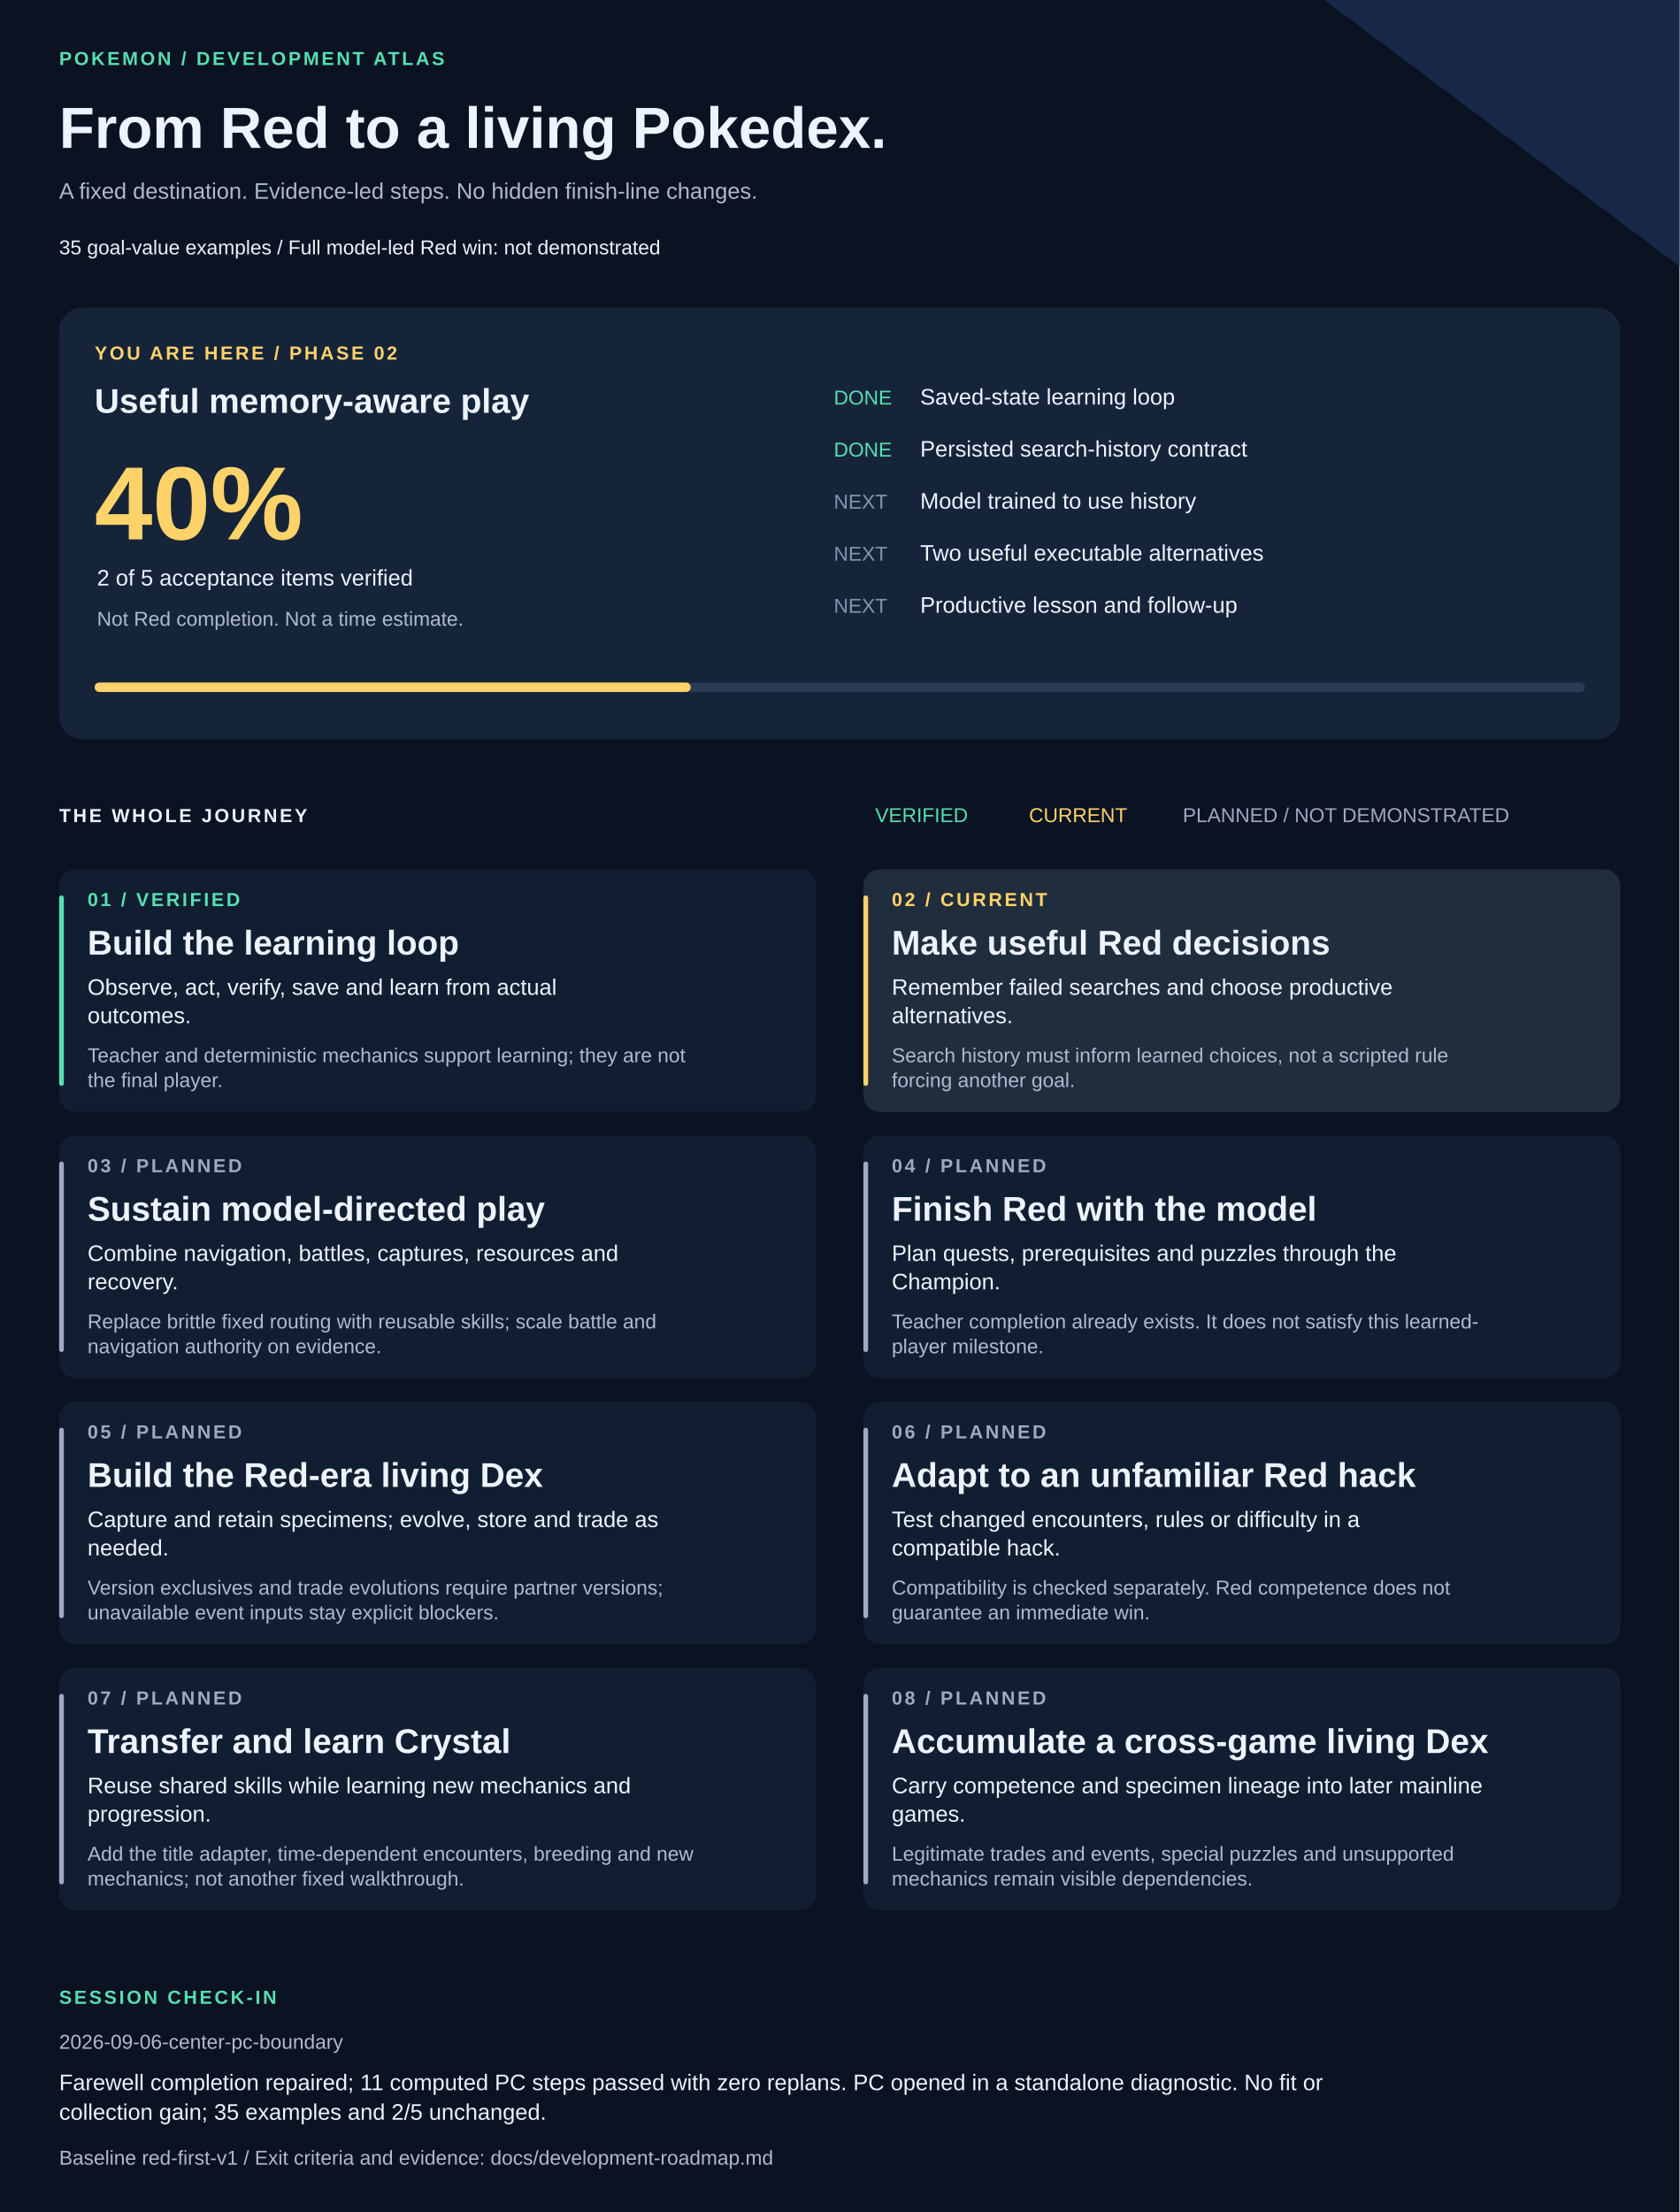
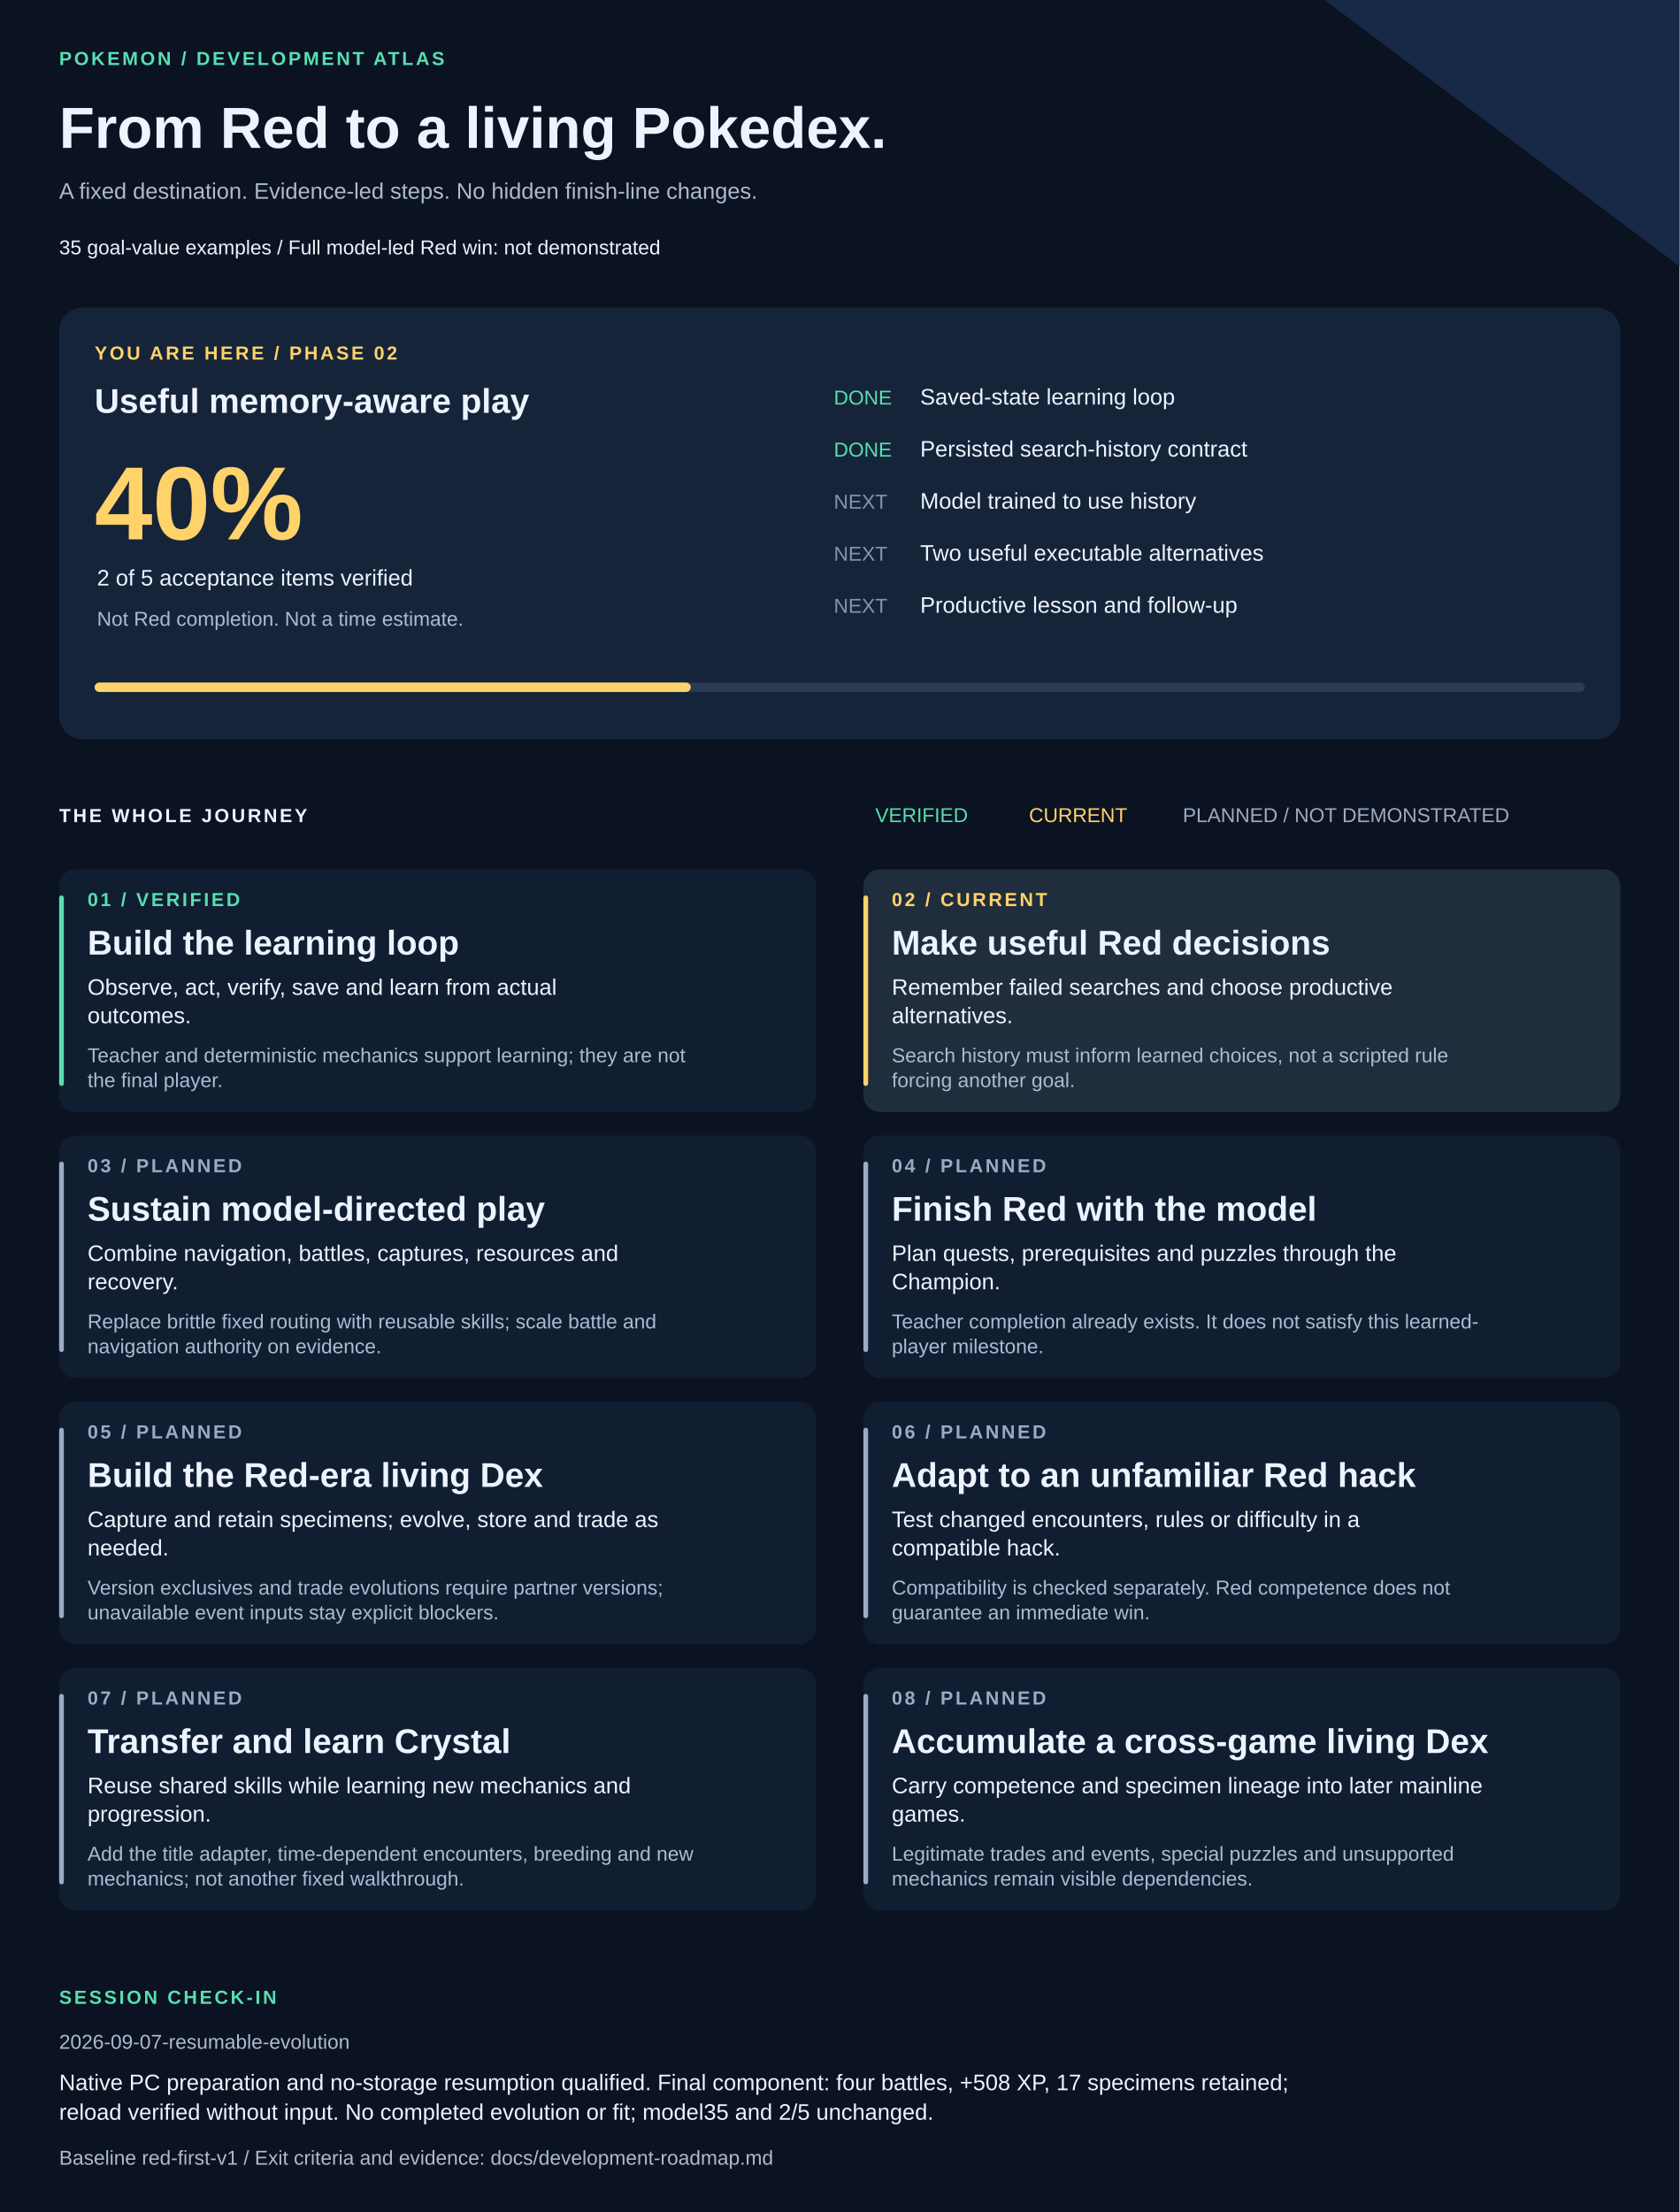
<svg xmlns="http://www.w3.org/2000/svg" width="1420" height="1870" viewBox="0 0 1420 1870" role="img" aria-labelledby="title description">
  <style>text{font-family:Arial,Helvetica,sans-serif;fill:#edf3ff}.muted{fill:#adbad1}.eyebrow{font-size:16px;letter-spacing:2px;font-weight:bold}.heading{font-size:29px;font-weight:bold}.body{font-size:19px}.small{font-size:17px}</style>
  <rect width="1420" height="1870" fill="#0b1221" />
  <path d="M1120 0H1420V225Z" fill="#172947" />
  <text x="50" y="55" class="eyebrow" style="fill:#57dfb1">POKEMON / DEVELOPMENT ATLAS</text>
  <text x="50" y="125" style="font-size:49px;font-weight:bold">From Red to a living Pokedex.</text>
  <text x="50" y="168" class="body muted">A fixed destination. Evidence-led steps. No hidden finish-line changes.</text>
  <text x="50" y="215" class="small">35 goal-value examples  /  Full model-led Red win: not demonstrated</text>
  <rect x="50" y="260" width="1320" height="365" rx="20" fill="#16243a" />
  <text x="80" y="304" class="eyebrow" style="fill:#ffd36a">YOU ARE HERE / PHASE 02</text>
  <text x="80" y="349" class="heading">Useful memory-aware play</text>
  <text x="80" y="456" style="font-size:88px;font-weight:bold;fill:#ffd36a">40%</text>
  <text x="82" y="495" class="body">2 of 5 acceptance items verified</text>
  <text x="82" y="529" class="small muted">Not Red completion. Not a time estimate.</text>
  <text x="705" y="342" class="small" style="fill:#57dfb1">DONE</text>
  <text x="778" y="342" class="body">Saved-state learning loop</text>
  <text x="705" y="386" class="small" style="fill:#57dfb1">DONE</text>
  <text x="778" y="386" class="body">Persisted search-history contract</text>
  <text x="705" y="430" class="small" style="fill:#8594ad">NEXT</text>
  <text x="778" y="430" class="body">Model trained to use history</text>
  <text x="705" y="474" class="small" style="fill:#8594ad">NEXT</text>
  <text x="778" y="474" class="body">Two useful executable alternatives</text>
  <text x="705" y="518" class="small" style="fill:#8594ad">NEXT</text>
  <text x="778" y="518" class="body">Productive lesson and follow-up</text>
  <rect x="80" y="577" width="1260" height="8" rx="4" fill="#293b55" />
  <rect x="80" y="577" width="504" height="8" rx="4" fill="#ffd36a" />
  <text x="50" y="695" class="eyebrow">THE WHOLE JOURNEY</text>
  <text x="740" y="695" class="small" style="fill:#57dfb1">VERIFIED</text>
  <text x="870" y="695" class="small" style="fill:#ffd36a">CURRENT</text>
  <text x="1000" y="695" class="small" style="fill:#9daac4">PLANNED / NOT DEMONSTRATED</text>
  <rect x="50" y="735" width="640" height="205" rx="14" fill="#111e31" />
  <rect x="50" y="757" width="4" height="161" rx="2" fill="#57dfb1" />
  <text x="74" y="766" class="eyebrow" style="fill:#57dfb1">01 / VERIFIED</text>
  <text x="74" y="807" class="heading">Build the learning loop</text>
  <text x="74" y="841" class="body">Observe, act, verify, save and learn from actual</text>
  <text x="74" y="865" class="body">outcomes.</text>
  <text x="74" y="898" class="small muted">Teacher and deterministic mechanics support learning; they are not</text>
  <text x="74" y="919" class="small muted">the final player.</text>
  <rect x="730" y="735" width="640" height="205" rx="14" fill="#202d3d" />
  <rect x="730" y="757" width="4" height="161" rx="2" fill="#ffd36a" />
  <text x="754" y="766" class="eyebrow" style="fill:#ffd36a">02 / CURRENT</text>
  <text x="754" y="807" class="heading">Make useful Red decisions</text>
  <text x="754" y="841" class="body">Remember failed searches and choose productive</text>
  <text x="754" y="865" class="body">alternatives.</text>
  <text x="754" y="898" class="small muted">Search history must inform learned choices, not a scripted rule</text>
  <text x="754" y="919" class="small muted">forcing another goal.</text>
  <rect x="50" y="960" width="640" height="205" rx="14" fill="#111e31" />
  <rect x="50" y="982" width="4" height="161" rx="2" fill="#9daac4" />
  <text x="74" y="991" class="eyebrow" style="fill:#9daac4">03 / PLANNED</text>
  <text x="74" y="1032" class="heading">Sustain model-directed play</text>
  <text x="74" y="1066" class="body">Combine navigation, battles, captures, resources and</text>
  <text x="74" y="1090" class="body">recovery.</text>
  <text x="74" y="1123" class="small muted">Replace brittle fixed routing with reusable skills; scale battle and</text>
  <text x="74" y="1144" class="small muted">navigation authority on evidence.</text>
  <rect x="730" y="960" width="640" height="205" rx="14" fill="#111e31" />
  <rect x="730" y="982" width="4" height="161" rx="2" fill="#9daac4" />
  <text x="754" y="991" class="eyebrow" style="fill:#9daac4">04 / PLANNED</text>
  <text x="754" y="1032" class="heading">Finish Red with the model</text>
  <text x="754" y="1066" class="body">Plan quests, prerequisites and puzzles through the</text>
  <text x="754" y="1090" class="body">Champion.</text>
  <text x="754" y="1123" class="small muted">Teacher completion already exists. It does not satisfy this learned-</text>
  <text x="754" y="1144" class="small muted">player milestone.</text>
  <rect x="50" y="1185" width="640" height="205" rx="14" fill="#111e31" />
  <rect x="50" y="1207" width="4" height="161" rx="2" fill="#9daac4" />
  <text x="74" y="1216" class="eyebrow" style="fill:#9daac4">05 / PLANNED</text>
  <text x="74" y="1257" class="heading">Build the Red-era living Dex</text>
  <text x="74" y="1291" class="body">Capture and retain specimens; evolve, store and trade as</text>
  <text x="74" y="1315" class="body">needed.</text>
  <text x="74" y="1348" class="small muted">Version exclusives and trade evolutions require partner versions;</text>
  <text x="74" y="1369" class="small muted">unavailable event inputs stay explicit blockers.</text>
  <rect x="730" y="1185" width="640" height="205" rx="14" fill="#111e31" />
  <rect x="730" y="1207" width="4" height="161" rx="2" fill="#9daac4" />
  <text x="754" y="1216" class="eyebrow" style="fill:#9daac4">06 / PLANNED</text>
  <text x="754" y="1257" class="heading">Adapt to an unfamiliar Red hack</text>
  <text x="754" y="1291" class="body">Test changed encounters, rules or difficulty in a</text>
  <text x="754" y="1315" class="body">compatible hack.</text>
  <text x="754" y="1348" class="small muted">Compatibility is checked separately. Red competence does not</text>
  <text x="754" y="1369" class="small muted">guarantee an immediate win.</text>
  <rect x="50" y="1410" width="640" height="205" rx="14" fill="#111e31" />
  <rect x="50" y="1432" width="4" height="161" rx="2" fill="#9daac4" />
  <text x="74" y="1441" class="eyebrow" style="fill:#9daac4">07 / PLANNED</text>
  <text x="74" y="1482" class="heading">Transfer and learn Crystal</text>
  <text x="74" y="1516" class="body">Reuse shared skills while learning new mechanics and</text>
  <text x="74" y="1540" class="body">progression.</text>
  <text x="74" y="1573" class="small muted">Add the title adapter, time-dependent encounters, breeding and new</text>
  <text x="74" y="1594" class="small muted">mechanics; not another fixed walkthrough.</text>
  <rect x="730" y="1410" width="640" height="205" rx="14" fill="#111e31" />
  <rect x="730" y="1432" width="4" height="161" rx="2" fill="#9daac4" />
  <text x="754" y="1441" class="eyebrow" style="fill:#9daac4">08 / PLANNED</text>
  <text x="754" y="1482" class="heading">Accumulate a cross-game living Dex</text>
  <text x="754" y="1516" class="body">Carry competence and specimen lineage into later mainline</text>
  <text x="754" y="1540" class="body">games.</text>
  <text x="754" y="1573" class="small muted">Legitimate trades and events, special puzzles and unsupported</text>
  <text x="754" y="1594" class="small muted">mechanics remain visible dependencies.</text>
  <text x="50" y="1694" class="eyebrow" style="fill:#57dfb1">SESSION CHECK-IN</text>
-   <text x="50" y="1732" class="small muted">2026-09-06-center-pc-boundary</text>
-   <text x="50" y="1767" class="body">Farewell completion repaired; 11 computed PC steps passed with zero replans. PC opened in a standalone diagnostic. No fit or</text>
-   <text x="50" y="1792" class="body">collection gain; 35 examples and 2/5 unchanged.</text>
+   <text x="50" y="1732" class="small muted">2026-09-07-resumable-evolution</text>
+   <text x="50" y="1767" class="body">Native PC preparation and no-storage resumption qualified. Final component: four battles, +508 XP, 17 specimens retained;</text>
+   <text x="50" y="1792" class="body">reload verified without input. No completed evolution or fit; model35 and 2/5 unchanged.</text>
  <text x="50" y="1830" class="small muted">Baseline red-first-v1 / Exit criteria and evidence: docs/development-roadmap.md</text>
</svg>
